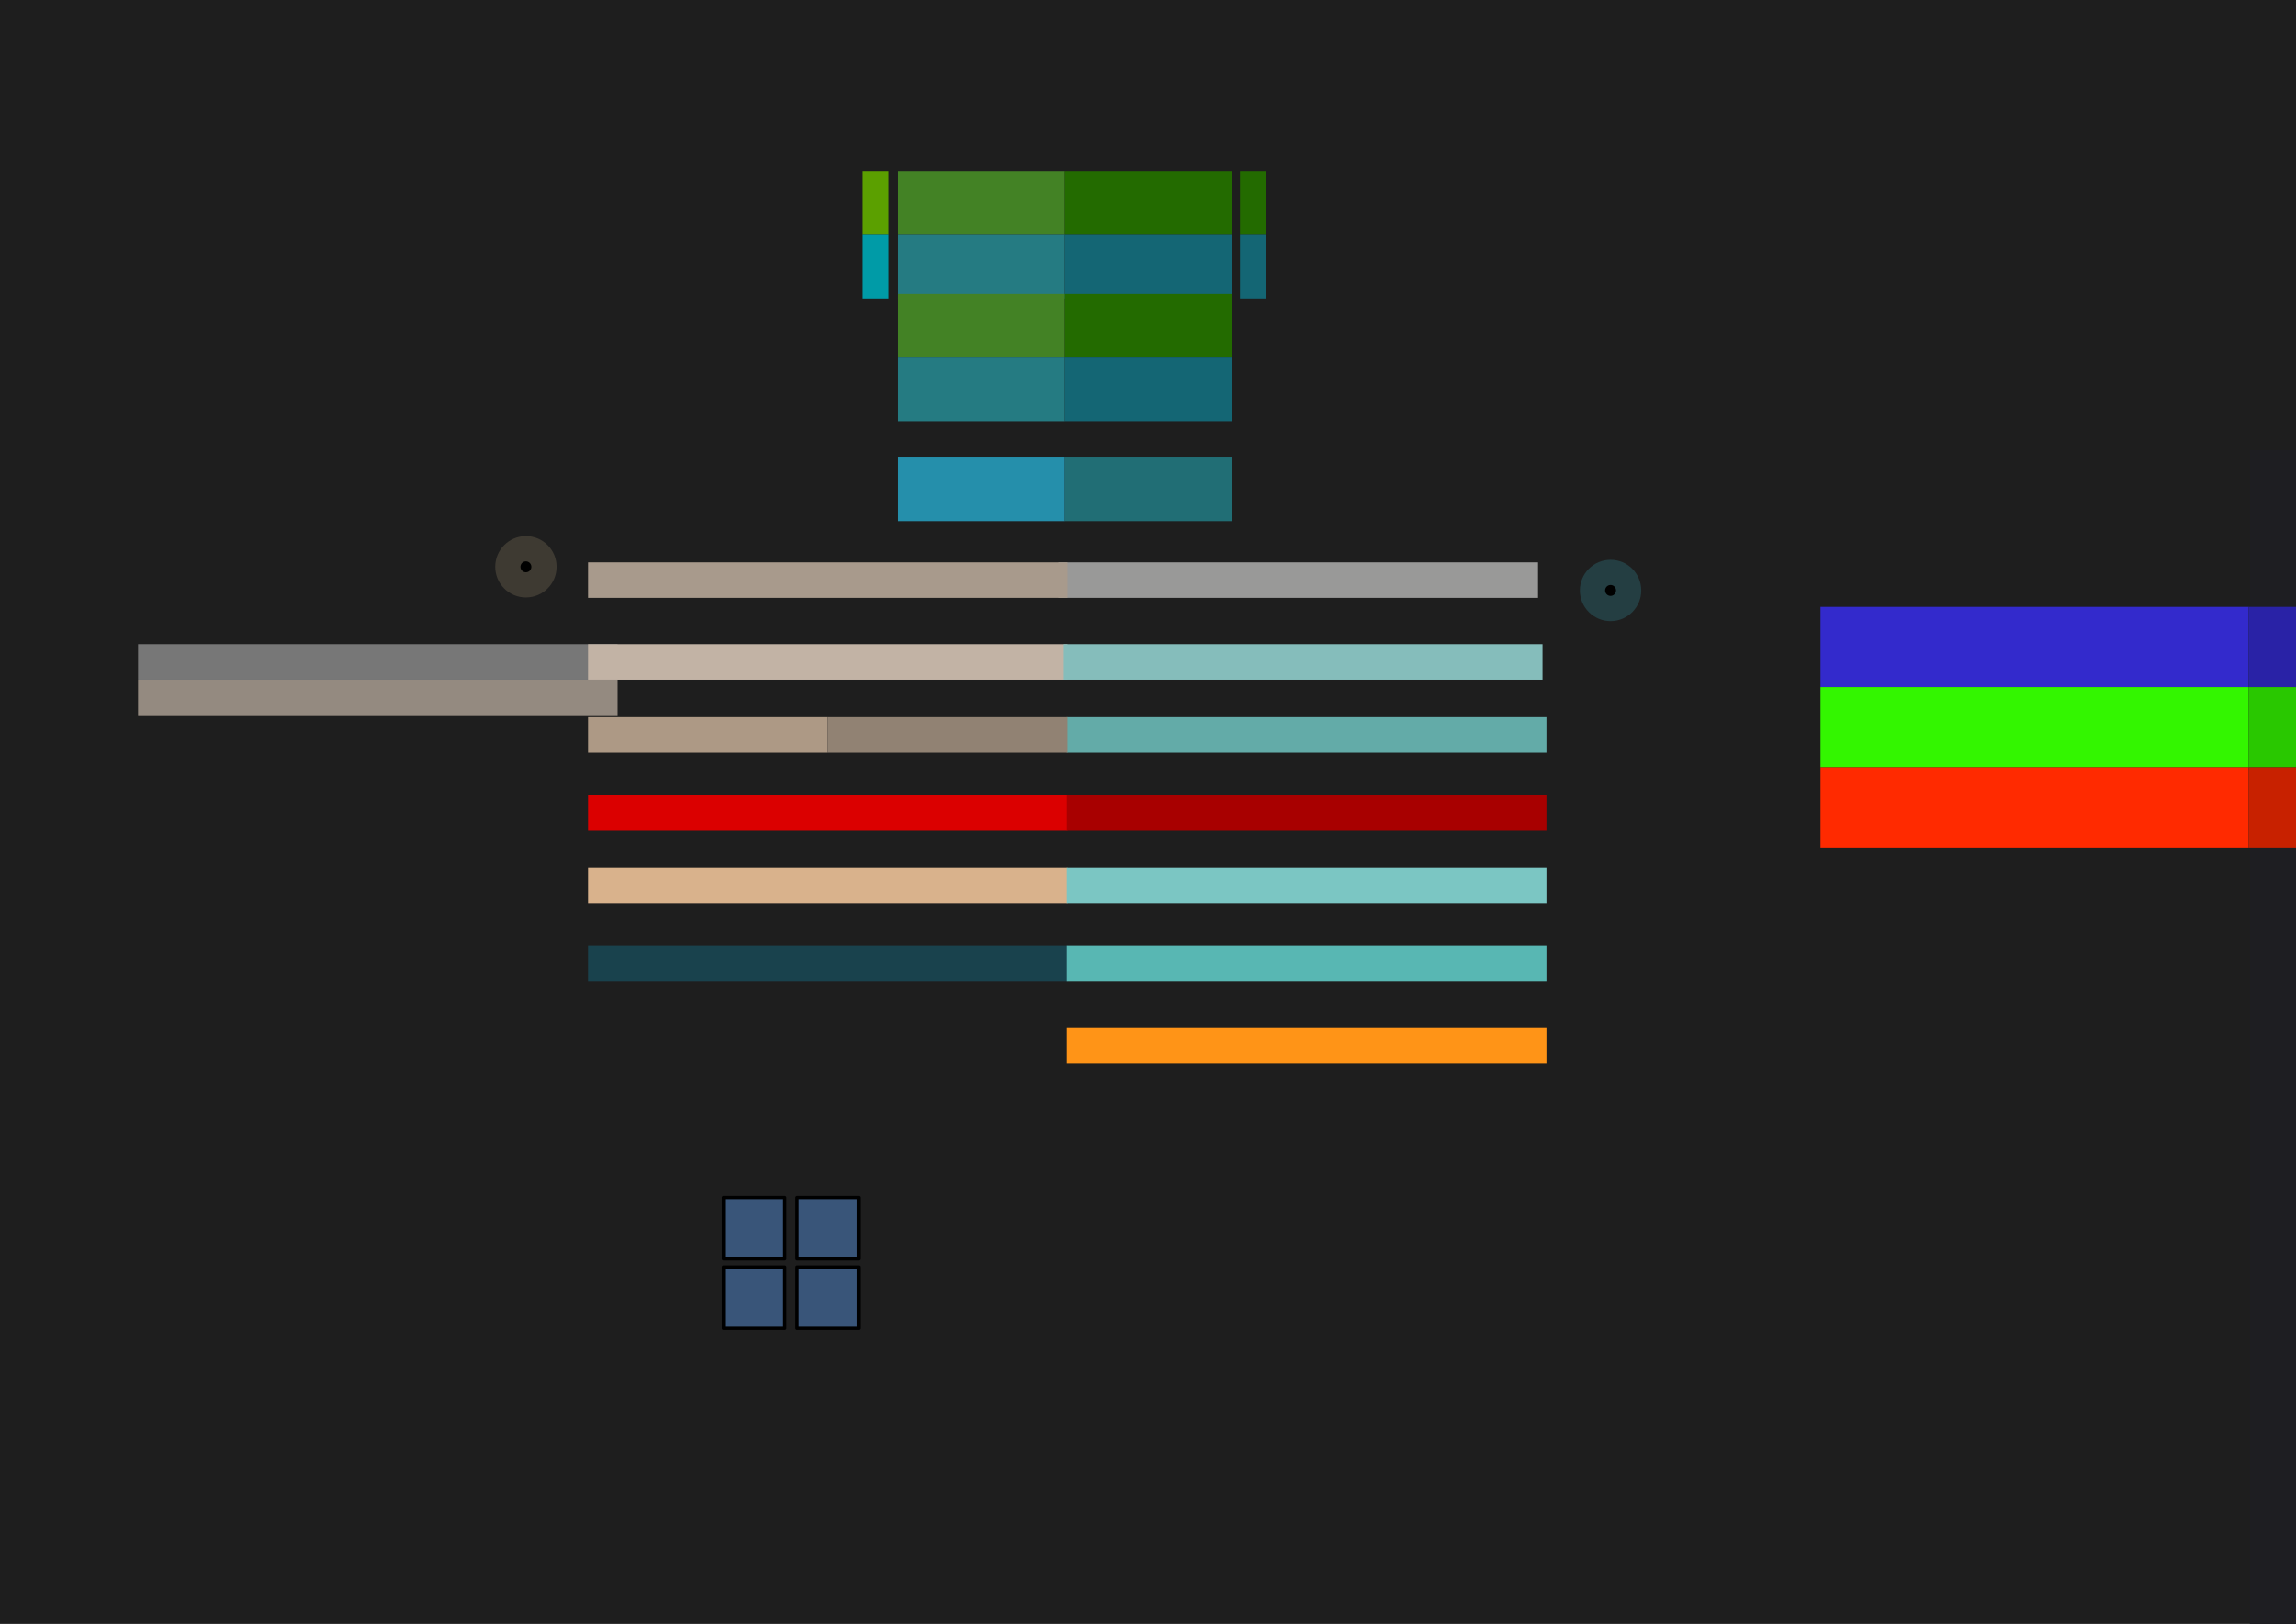
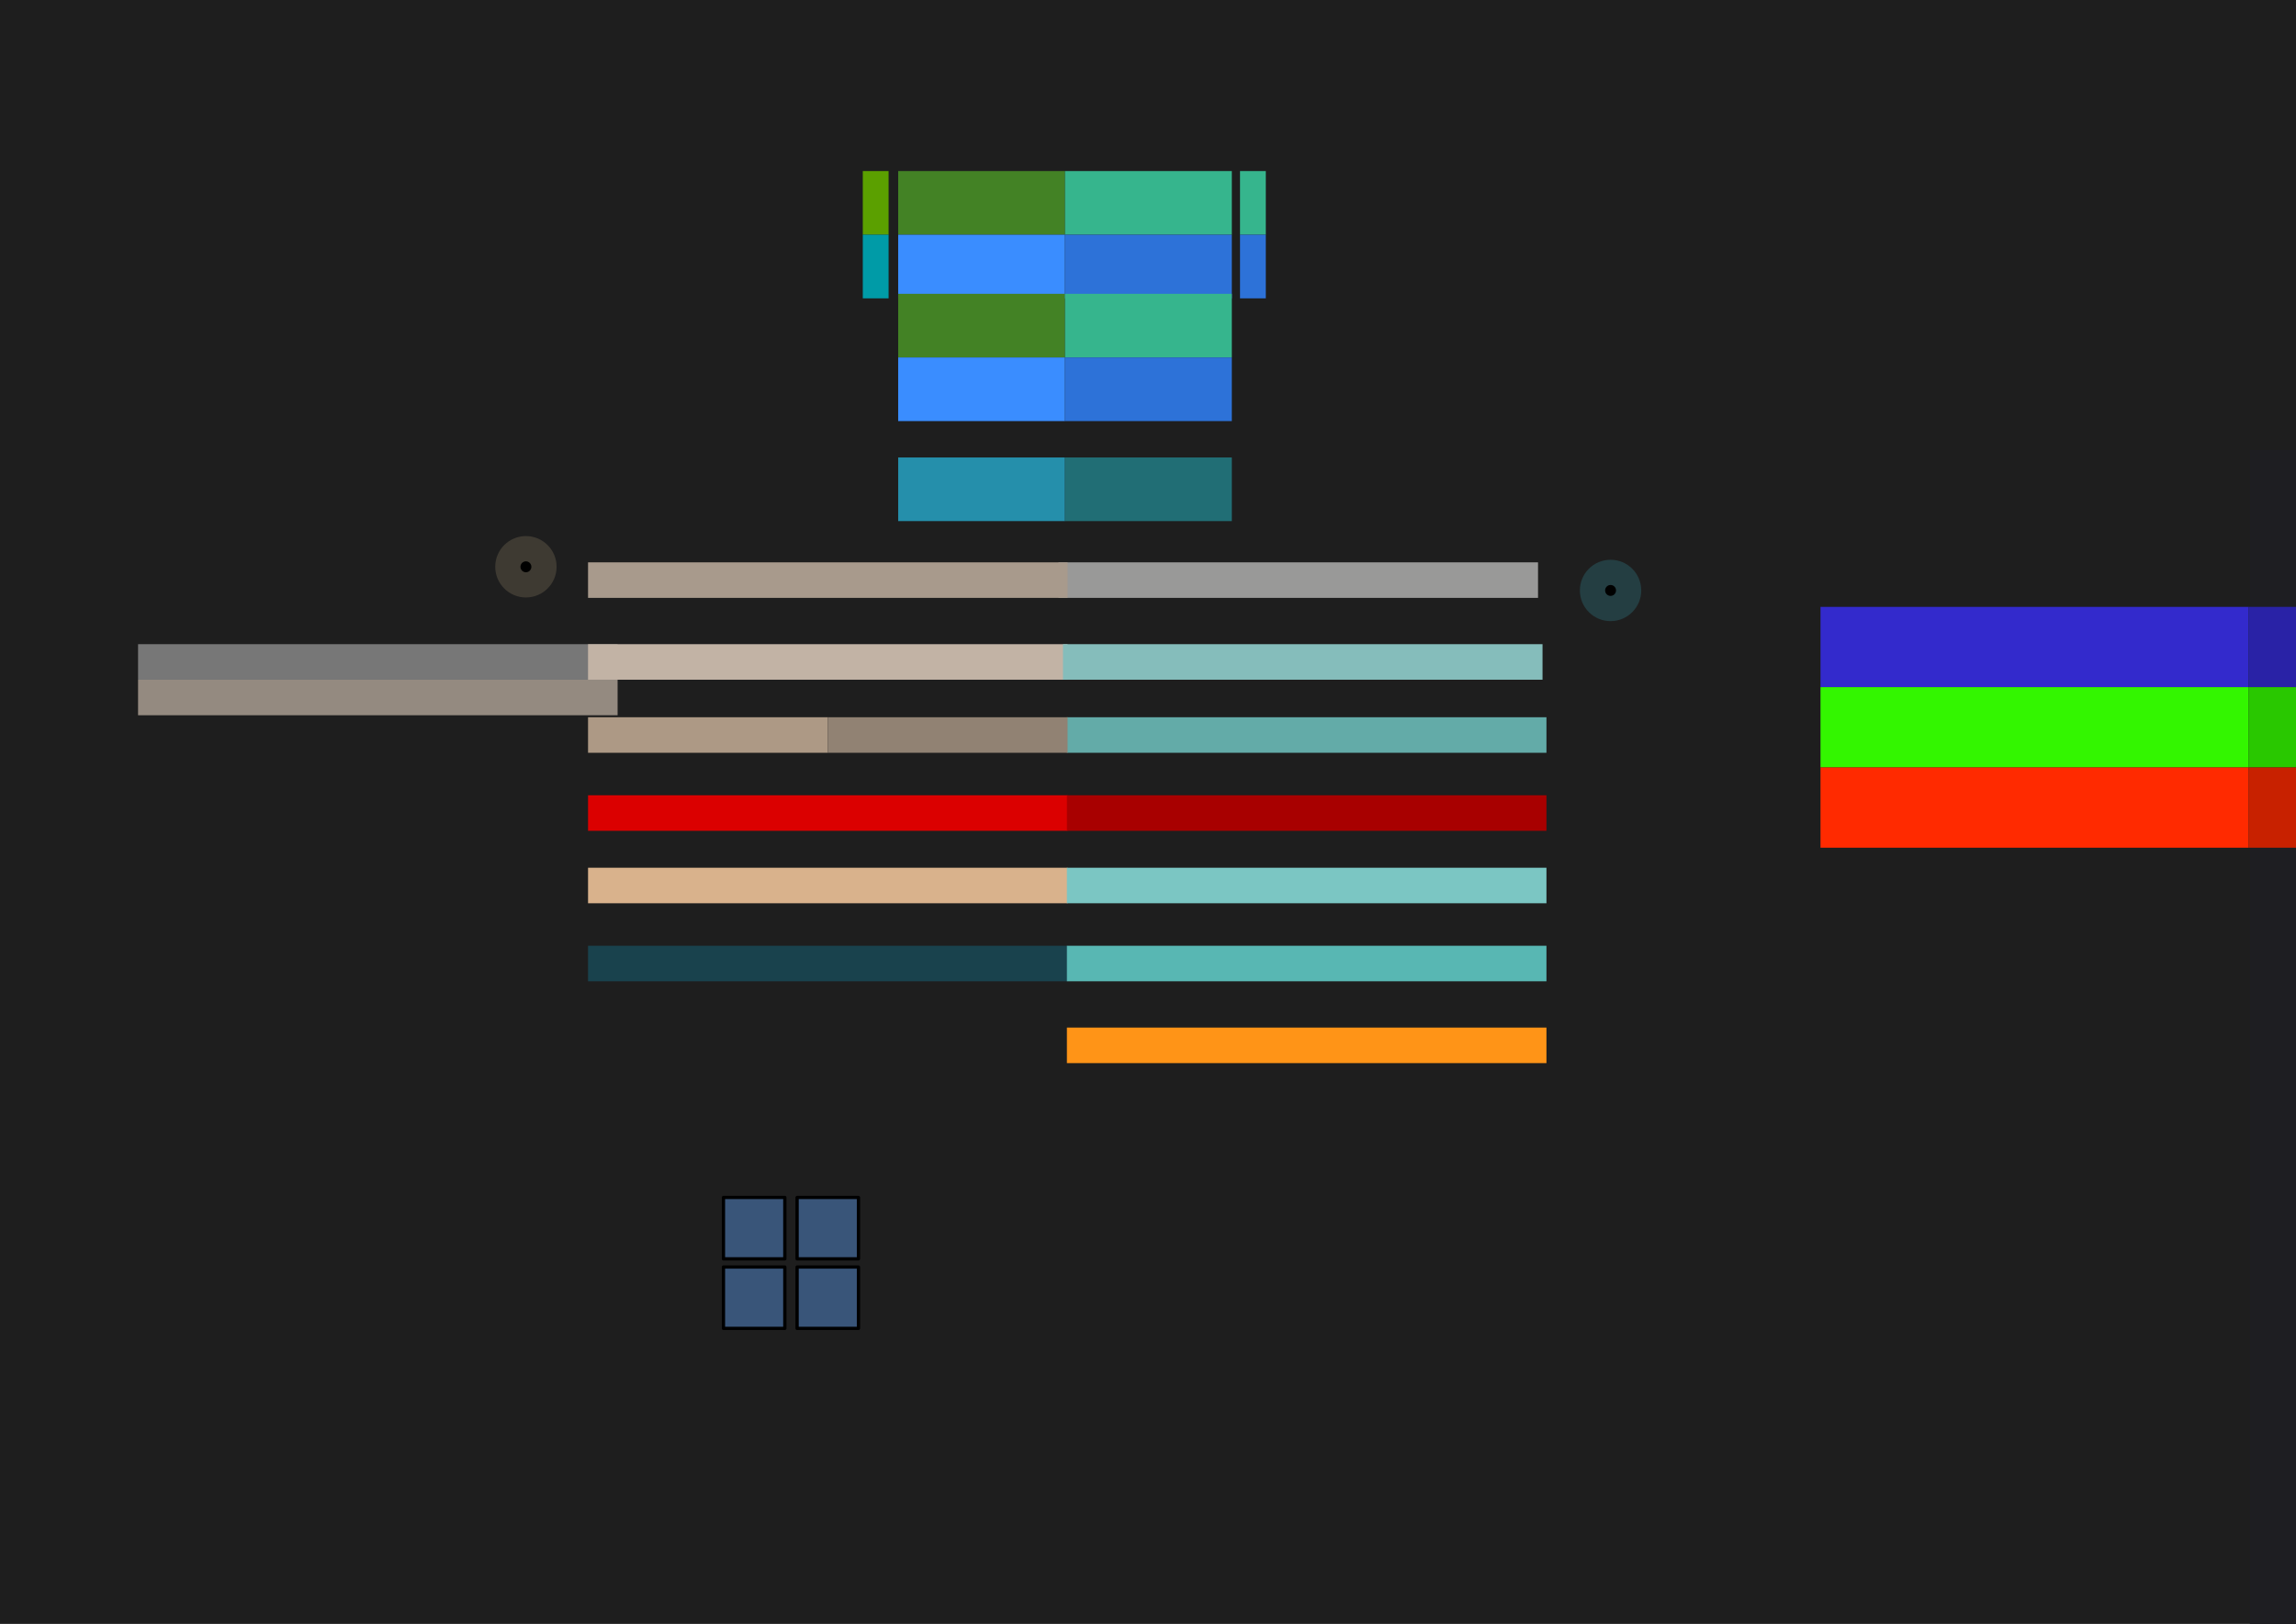
<svg xmlns="http://www.w3.org/2000/svg" id="svg8" version="1.1" viewBox="0 0 297 210" height="210mm" width="297mm">
  <defs id="defs2" />
  <rect style="opacity:1;fill:#151515;fill-opacity:1;stroke:none;stroke-width:0.029;stroke-linejoin:round;stroke-miterlimit:4;stroke-dasharray:none;stroke-opacity:1" id="rect835-3-5" width="297" height="210" x="1.258" y="-98.79" />
  <rect style="opacity:1;fill:#151517;fill-opacity:1;stroke:none;stroke-width:0.029;stroke-linejoin:round;stroke-miterlimit:4;stroke-dasharray:none;stroke-opacity:1" id="rect835-6-7-9" width="297" height="210" x="292.3" y="-98.79" />
  <g id="layer1" transform="matrix(0.9594771,0,0,1.362245,309.9304,1349.225)" style="stroke:none">
    <rect y="-990.443" x="-323.02" height="154.157" width="309.544" id="rect835" style="opacity:1;fill:#1e1e1e;fill-opacity:1;stroke:none;stroke-width:0.026;stroke-linejoin:round;stroke-miterlimit:4;stroke-dasharray:none;stroke-opacity:1" />
    <rect y="-929.284" x="-243.74" height="3.374" width="64.652" id="rect833" style="opacity:1;fill:#c2b3a5;fill-opacity:1;stroke:none;stroke-width:0.022;stroke-linejoin:round;stroke-miterlimit:4;stroke-dasharray:none;stroke-opacity:1" />
    <rect style="opacity:1;fill:#ad9985;fill-opacity:1;stroke:none;stroke-width:0.022;stroke-linejoin:round;stroke-miterlimit:4;stroke-dasharray:none;stroke-opacity:1" id="rect833-6" width="64.652" height="3.374" x="-243.74" y="-922.347" />
    <rect y="-914.938" x="-243.74" height="3.374" width="64.652" id="rect833-6-7" style="opacity:1;fill:#db0000;fill-opacity:1;stroke:none;stroke-width:0.022;stroke-linejoin:round;stroke-miterlimit:4;stroke-dasharray:none;stroke-opacity:1" />
    <rect style="opacity:1;fill:#85bdbb;fill-opacity:1;stroke:none;stroke-width:0.022;stroke-linejoin:round;stroke-miterlimit:4;stroke-dasharray:none;stroke-opacity:1" id="rect833-5" width="64.652" height="3.374" x="-179.711" y="-929.284" />
    <rect y="-922.347" x="-179.182" height="3.374" width="64.652" id="rect833-6-3" style="opacity:1;fill:#63aba8;fill-opacity:1;stroke:none;stroke-width:0.022;stroke-linejoin:round;stroke-miterlimit:4;stroke-dasharray:none;stroke-opacity:1" />
    <rect style="opacity:1;fill:#a80000;fill-opacity:1;stroke:none;stroke-width:0.022;stroke-linejoin:round;stroke-miterlimit:4;stroke-dasharray:none;stroke-opacity:1" id="rect833-6-7-5" width="64.652" height="3.374" x="-179.182" y="-914.938" />
    <rect y="-908.059" x="-243.74" height="3.374" width="64.652" id="rect833-6-6" style="opacity:1;fill:#d9b28c;fill-opacity:1;stroke:none;stroke-width:0.022;stroke-linejoin:round;stroke-miterlimit:4;stroke-dasharray:none;stroke-opacity:1" />
    <rect style="opacity:1;fill:#7bc6c3;fill-opacity:1;stroke:none;stroke-width:0.022;stroke-linejoin:round;stroke-miterlimit:4;stroke-dasharray:none;stroke-opacity:1" id="rect833-6-3-2" width="64.652" height="3.374" x="-179.182" y="-908.059" />
    <rect style="opacity:1;fill:#19424d;fill-opacity:1;stroke:none;stroke-width:0.022;stroke-linejoin:round;stroke-miterlimit:4;stroke-dasharray:none;stroke-opacity:1" id="rect833-6-6-9" width="64.652" height="3.374" x="-243.74" y="-900.651" />
    <rect y="-900.651" x="-179.182" height="3.374" width="64.652" id="rect833-6-3-2-1" style="opacity:1;fill:#58b7b3;fill-opacity:1;stroke:none;stroke-width:0.022;stroke-linejoin:round;stroke-miterlimit:4;stroke-dasharray:none;stroke-opacity:1" />
  </g>
  <rect style="opacity:1;fill:#1c1c26;fill-opacity:1;stroke:none;stroke-width:0.029;stroke-linejoin:round;stroke-miterlimit:4;stroke-dasharray:none;stroke-opacity:1" id="rect835-6" width="297" height="210" x="291.042" y="1.2577942e-05" />
  <rect style="opacity:1;fill:#1e1e1e;fill-opacity:1;stroke:none;stroke-width:0.029;stroke-linejoin:round;stroke-miterlimit:4;stroke-dasharray:none;stroke-opacity:1" id="rect835-3" width="297" height="210" x="-5.475255e-06" y="1.2577942e-05" />
  <rect style="opacity:1;fill:#777777;fill-opacity:1;stroke:none;stroke-width:0.025;stroke-linejoin:round;stroke-miterlimit:4;stroke-dasharray:none;stroke-opacity:1" id="rect833-60-36" width="62.032" height="4.596" x="17.859" y="83.313" />
  <rect style="opacity:1;fill:#c2b3a5;fill-opacity:1;stroke:none;stroke-width:0.025;stroke-linejoin:round;stroke-miterlimit:4;stroke-dasharray:none;stroke-opacity:1" id="rect833-60" width="62.032" height="4.596" x="76.067" y="83.313" />
  <rect y="92.764" x="76.067" height="4.596" width="31.016" id="rect833-6-62" style="opacity:1;fill:#ad9985;fill-opacity:1;stroke:none;stroke-width:0.018;stroke-linejoin:round;stroke-miterlimit:4;stroke-dasharray:none;stroke-opacity:1" />
  <rect style="opacity:1;fill:#db0000;fill-opacity:1;stroke:none;stroke-width:0.025;stroke-linejoin:round;stroke-miterlimit:4;stroke-dasharray:none;stroke-opacity:1" id="rect833-6-7-6" width="62.032" height="4.596" x="76.067" y="102.855" />
  <rect y="83.313" x="137.502" height="4.596" width="62.032" id="rect833-5-1" style="opacity:1;fill:#85bdbb;fill-opacity:1;stroke:none;stroke-width:0.025;stroke-linejoin:round;stroke-miterlimit:4;stroke-dasharray:none;stroke-opacity:1" />
  <rect style="opacity:1;fill:#63aba8;fill-opacity:1;stroke:none;stroke-width:0.025;stroke-linejoin:round;stroke-miterlimit:4;stroke-dasharray:none;stroke-opacity:1" id="rect833-6-3-8" width="62.032" height="4.596" x="138.01" y="92.764" />
  <rect y="102.855" x="138.01" height="4.596" width="62.032" id="rect833-6-7-5-7" style="opacity:1;fill:#a80000;fill-opacity:1;stroke:none;stroke-width:0.025;stroke-linejoin:round;stroke-miterlimit:4;stroke-dasharray:none;stroke-opacity:1" />
  <rect style="opacity:1;fill:#d9b28c;fill-opacity:1;stroke:none;stroke-width:0.025;stroke-linejoin:round;stroke-miterlimit:4;stroke-dasharray:none;stroke-opacity:1" id="rect833-6-6-92" width="62.032" height="4.596" x="76.067" y="112.227" />
  <rect y="112.227" x="138.01" height="4.596" width="62.032" id="rect833-6-3-2-0" style="opacity:1;fill:#7bc6c3;fill-opacity:1;stroke:none;stroke-width:0.025;stroke-linejoin:round;stroke-miterlimit:4;stroke-dasharray:none;stroke-opacity:1" />
  <rect y="122.319" x="76.067" height="4.596" width="62.032" id="rect833-6-6-9-2" style="opacity:1;fill:#19424d;fill-opacity:1;stroke:none;stroke-width:0.025;stroke-linejoin:round;stroke-miterlimit:4;stroke-dasharray:none;stroke-opacity:1" />
  <rect style="opacity:1;fill:#58b7b3;fill-opacity:1;stroke:none;stroke-width:0.025;stroke-linejoin:round;stroke-miterlimit:4;stroke-dasharray:none;stroke-opacity:1" id="rect833-6-3-2-1-3" width="62.032" height="4.596" x="138.01" y="122.319" />
  <rect style="opacity:1;fill:#1e1e22;fill-opacity:1;stroke:none;stroke-width:0.029;stroke-linejoin:round;stroke-miterlimit:4;stroke-dasharray:none;stroke-opacity:1" id="rect835-6-7" width="297" height="210" x="291.042" y="58.208" />
  <rect style="opacity:1;fill:#332acc;fill-opacity:1;stroke:none;stroke-width:0.423;stroke-linecap:butt;stroke-linejoin:round;stroke-miterlimit:4;stroke-dasharray:none;stroke-opacity:1" id="rect849-3" width="55.373" height="10.382" x="235.492" y="78.489" />
  <rect style="opacity:1;fill:#33f600;fill-opacity:1;stroke:none;stroke-width:0.423;stroke-linecap:butt;stroke-linejoin:round;stroke-miterlimit:4;stroke-dasharray:none;stroke-opacity:1" id="rect849-3-6" width="55.373" height="10.382" x="235.492" y="88.872" />
  <rect style="opacity:1;fill:#ff2a00;fill-opacity:1;stroke:none;stroke-width:0.423;stroke-linecap:butt;stroke-linejoin:round;stroke-miterlimit:4;stroke-dasharray:none;stroke-opacity:1" id="rect849-3-7" width="55.373" height="10.382" x="235.492" y="99.254" />
  <rect style="opacity:1;fill:#2922a6;fill-opacity:1;stroke:none;stroke-width:0.423;stroke-linecap:butt;stroke-linejoin:round;stroke-miterlimit:4;stroke-dasharray:none;stroke-opacity:1" id="rect849-3-2" width="55.373" height="10.382" x="290.865" y="78.489" />
  <rect style="opacity:1;fill:#29c800;fill-opacity:1;stroke:none;stroke-width:0.423;stroke-linecap:butt;stroke-linejoin:round;stroke-miterlimit:4;stroke-dasharray:none;stroke-opacity:1" id="rect849-3-6-7" width="55.373" height="10.382" x="290.865" y="88.872" />
  <rect style="opacity:1;fill:#c82100;fill-opacity:1;stroke:none;stroke-width:0.423;stroke-linecap:butt;stroke-linejoin:round;stroke-miterlimit:4;stroke-dasharray:none;stroke-opacity:1" id="rect849-3-7-0" width="55.373" height="10.382" x="290.865" y="99.254" />
  <rect style="opacity:1;fill:#191464;fill-opacity:1;stroke:none;stroke-width:0.423;stroke-linecap:butt;stroke-linejoin:round;stroke-miterlimit:4;stroke-dasharray:none;stroke-opacity:1" id="rect849-3-2-9" width="55.373" height="10.382" x="346.238" y="78.489" />
  <rect style="opacity:1;fill:#156400;fill-opacity:1;stroke:none;stroke-width:0.423;stroke-linecap:butt;stroke-linejoin:round;stroke-miterlimit:4;stroke-dasharray:none;stroke-opacity:1" id="rect849-3-6-7-3" width="55.373" height="10.382" x="346.238" y="88.872" />
  <rect style="opacity:1;fill:#781300;fill-opacity:1;stroke:none;stroke-width:0.423;stroke-linecap:butt;stroke-linejoin:round;stroke-miterlimit:4;stroke-dasharray:none;stroke-opacity:1" id="rect849-3-7-0-6" width="55.373" height="10.382" x="346.238" y="99.254" />
  <rect style="opacity:1;fill:#0c0a32;fill-opacity:1;stroke:none;stroke-width:0.423;stroke-linecap:butt;stroke-linejoin:round;stroke-miterlimit:4;stroke-dasharray:none;stroke-opacity:1" id="rect849-3-2-9-3" width="55.373" height="10.382" x="401.611" y="78.489" />
  <rect style="opacity:1;fill:#092800;fill-opacity:1;stroke:none;stroke-width:0.423;stroke-linecap:butt;stroke-linejoin:round;stroke-miterlimit:4;stroke-dasharray:none;stroke-opacity:1" id="rect849-3-6-7-3-6" width="55.373" height="10.382" x="401.611" y="88.872" />
  <rect style="opacity:1;fill:#3c0a00;fill-opacity:1;stroke:none;stroke-width:0.423;stroke-linecap:butt;stroke-linejoin:round;stroke-miterlimit:4;stroke-dasharray:none;stroke-opacity:1" id="rect849-3-7-0-6-7" width="55.373" height="10.382" x="401.611" y="99.254" />
  <rect style="opacity:1;fill:#ff9417;fill-opacity:1;stroke:none;stroke-width:0.025;stroke-linejoin:round;stroke-miterlimit:4;stroke-dasharray:none;stroke-opacity:1" id="rect833-6-3-2-1-3-3" width="62.032" height="4.596" x="138.01" y="132.902" />
  <rect style="opacity:1;fill:#999998;fill-opacity:1;stroke:none;stroke-width:0.025;stroke-linejoin:round;stroke-miterlimit:4;stroke-dasharray:none;stroke-opacity:1" id="rect833-60-3" width="62.032" height="4.596" x="136.921" y="72.73" />
  <rect style="opacity:1;fill:#a89a8c;fill-opacity:1;stroke:none;stroke-width:0.025;stroke-linejoin:round;stroke-miterlimit:4;stroke-dasharray:none;stroke-opacity:1" id="rect833-60-6" width="62.032" height="4.596" x="76.067" y="72.73" />
  <rect style="opacity:1;fill:#258fab;fill-opacity:1;stroke:none;stroke-width:0.265;stroke-linecap:butt;stroke-linejoin:miter;stroke-miterlimit:4;stroke-dasharray:none;stroke-opacity:1" id="rect883" width="21.579" height="8.231" x="116.184" y="59.166" />
  <rect style="opacity:1;fill:#216e75;fill-opacity:1;stroke:none;stroke-width:0.265;stroke-linecap:butt;stroke-linejoin:miter;stroke-miterlimit:4;stroke-dasharray:none;stroke-opacity:1" id="rect883-7" width="21.579" height="8.231" x="137.764" y="59.166" />
  <rect style="opacity:1;fill:#438225;fill-opacity:1;stroke:none;stroke-width:0.265;stroke-linecap:butt;stroke-linejoin:miter;stroke-miterlimit:4;stroke-dasharray:none;stroke-opacity:1" id="rect883-3" width="21.579" height="8.231" x="116.184" y="22.124" />
-   <rect style="opacity:1;fill:#236b00;fill-opacity:1;stroke:none;stroke-width:0.265;stroke-linecap:butt;stroke-linejoin:miter;stroke-miterlimit:4;stroke-dasharray:none;stroke-opacity:1" id="rect883-7-6" width="21.579" height="8.231" x="137.764" y="22.124" />
-   <rect style="opacity:1;fill:#257b82;fill-opacity:1;stroke:none;stroke-width:0.265;stroke-linecap:butt;stroke-linejoin:miter;stroke-miterlimit:4;stroke-dasharray:none;stroke-opacity:1" id="rect883-3-7" width="21.579" height="8.231" x="116.184" y="30.356" />
-   <rect style="opacity:1;fill:#146674;fill-opacity:1;stroke:none;stroke-width:0.265;stroke-linecap:butt;stroke-linejoin:miter;stroke-miterlimit:4;stroke-dasharray:none;stroke-opacity:1" id="rect883-7-6-5" width="21.579" height="8.231" x="137.764" y="30.356" />
+   <rect style="opacity:1;fill:#36B58D;fill-opacity:1;stroke:none;stroke-width:0.265;stroke-linecap:butt;stroke-linejoin:miter;stroke-miterlimit:4;stroke-dasharray:none;stroke-opacity:1" id="rect883-7-6" width="21.579" height="8.231" x="137.764" y="22.124" />
+   <rect style="opacity:1;fill:#3A8DFF;fill-opacity:1;stroke:none;stroke-width:0.265;stroke-linecap:butt;stroke-linejoin:miter;stroke-miterlimit:4;stroke-dasharray:none;stroke-opacity:1" id="rect883-3-7" width="21.579" height="8.231" x="116.184" y="30.356" />
+   <rect style="opacity:1;fill:#2D72D8;fill-opacity:1;stroke:none;stroke-width:0.265;stroke-linecap:butt;stroke-linejoin:miter;stroke-miterlimit:4;stroke-dasharray:none;stroke-opacity:1" id="rect883-7-6-5" width="21.579" height="8.231" x="137.764" y="30.356" />
  <rect style="opacity:1;fill:#c2b3a5;fill-opacity:1;stroke:none;stroke-width:0.025;stroke-linejoin:round;stroke-miterlimit:4;stroke-dasharray:none;stroke-opacity:1" id="rect833-7" width="62.032" height="4.596" x="76.068" y="-59.562" />
  <rect y="-50.111" x="76.068" height="4.596" width="62.032" id="rect833-6-5" style="opacity:1;fill:#ad9985;fill-opacity:1;stroke:none;stroke-width:0.025;stroke-linejoin:round;stroke-miterlimit:4;stroke-dasharray:none;stroke-opacity:1" />
  <rect style="opacity:1;fill:#db0000;fill-opacity:1;stroke:none;stroke-width:0.025;stroke-linejoin:round;stroke-miterlimit:4;stroke-dasharray:none;stroke-opacity:1" id="rect833-6-7-3" width="62.032" height="4.596" x="76.068" y="-40.02" />
  <rect y="-59.562" x="137.502" height="4.596" width="62.032" id="rect833-5-5" style="opacity:1;fill:#85bdbb;fill-opacity:1;stroke:none;stroke-width:0.025;stroke-linejoin:round;stroke-miterlimit:4;stroke-dasharray:none;stroke-opacity:1" />
  <rect style="opacity:1;fill:#63aba8;fill-opacity:1;stroke:none;stroke-width:0.025;stroke-linejoin:round;stroke-miterlimit:4;stroke-dasharray:none;stroke-opacity:1" id="rect833-6-3-6" width="62.032" height="4.596" x="138.01" y="-50.111" />
  <rect y="-40.02" x="138.01" height="4.596" width="62.032" id="rect833-6-7-5-2" style="opacity:1;fill:#a80000;fill-opacity:1;stroke:none;stroke-width:0.025;stroke-linejoin:round;stroke-miterlimit:4;stroke-dasharray:none;stroke-opacity:1" />
  <rect style="opacity:1;fill:#d9b28c;fill-opacity:1;stroke:none;stroke-width:0.025;stroke-linejoin:round;stroke-miterlimit:4;stroke-dasharray:none;stroke-opacity:1" id="rect833-6-6-91" width="62.032" height="4.596" x="76.068" y="-30.648" />
  <rect y="-30.648" x="138.01" height="4.596" width="62.032" id="rect833-6-3-2-2" style="opacity:1;fill:#7bc6c3;fill-opacity:1;stroke:none;stroke-width:0.025;stroke-linejoin:round;stroke-miterlimit:4;stroke-dasharray:none;stroke-opacity:1" />
  <rect y="-20.556" x="76.068" height="4.596" width="62.032" id="rect833-6-6-9-7" style="opacity:1;fill:#19424d;fill-opacity:1;stroke:none;stroke-width:0.025;stroke-linejoin:round;stroke-miterlimit:4;stroke-dasharray:none;stroke-opacity:1" />
  <rect style="opacity:1;fill:#58b7b3;fill-opacity:1;stroke:none;stroke-width:0.025;stroke-linejoin:round;stroke-miterlimit:4;stroke-dasharray:none;stroke-opacity:1" id="rect833-6-3-2-1-0" width="62.032" height="4.596" x="138.01" y="-20.556" />
  <rect style="opacity:1;fill:#948a80;fill-opacity:1;stroke:none;stroke-width:0.025;stroke-linejoin:round;stroke-miterlimit:4;stroke-dasharray:none;stroke-opacity:1" id="rect833-60-36-7" width="62.032" height="4.596" x="17.859" y="87.91" />
  <rect style="opacity:1;fill:#5ba000;fill-opacity:1;stroke:none;stroke-width:0.104;stroke-linecap:butt;stroke-linejoin:miter;stroke-miterlimit:4;stroke-dasharray:none;stroke-opacity:1" id="rect883-3-3" width="3.337" height="8.231" x="111.608" y="22.124" />
  <rect style="opacity:1;fill:#009ba7;fill-opacity:1;stroke:none;stroke-width:0.104;stroke-linecap:butt;stroke-linejoin:miter;stroke-miterlimit:4;stroke-dasharray:none;stroke-opacity:1" id="rect883-3-7-6" width="3.337" height="8.231" x="111.608" y="30.356" />
-   <rect style="opacity:1;fill:#236b00;fill-opacity:1;stroke:none;stroke-width:0.104;stroke-linecap:butt;stroke-linejoin:miter;stroke-miterlimit:4;stroke-dasharray:none;stroke-opacity:1" id="rect883-7-6-7" width="3.337" height="8.231" x="-163.739" y="22.124" transform="scale(-1,1)" />
-   <rect style="opacity:1;fill:#146674;fill-opacity:1;stroke:none;stroke-width:0.104;stroke-linecap:butt;stroke-linejoin:miter;stroke-miterlimit:4;stroke-dasharray:none;stroke-opacity:1" id="rect883-7-6-5-5" width="3.337" height="8.231" x="-163.739" y="30.356" transform="scale(-1,1)" />
+   <rect style="opacity:1;fill:#36B58D;fill-opacity:1;stroke:none;stroke-width:0.104;stroke-linecap:butt;stroke-linejoin:miter;stroke-miterlimit:4;stroke-dasharray:none;stroke-opacity:1" id="rect883-7-6-7" width="3.337" height="8.231" x="-163.739" y="22.124" transform="scale(-1,1)" />
+   <rect style="opacity:1;fill:#2D72D8;fill-opacity:1;stroke:none;stroke-width:0.104;stroke-linecap:butt;stroke-linejoin:miter;stroke-miterlimit:4;stroke-dasharray:none;stroke-opacity:1" id="rect883-7-6-5-5" width="3.337" height="8.231" x="-163.739" y="30.356" transform="scale(-1,1)" />
  <rect y="92.764" x="107.083" height="4.596" width="31.016" id="rect833-6-62-3" style="opacity:1;fill:#918273;fill-opacity:1;stroke:none;stroke-width:0.018;stroke-linejoin:round;stroke-miterlimit:4;stroke-dasharray:none;stroke-opacity:1" />
  <rect style="opacity:1;fill:#438225;fill-opacity:1;stroke:none;stroke-width:0.265;stroke-linecap:butt;stroke-linejoin:miter;stroke-miterlimit:4;stroke-dasharray:none;stroke-opacity:1" id="rect883-3-36" width="21.579" height="8.231" x="116.184" y="37.999" />
-   <rect style="opacity:1;fill:#236b00;fill-opacity:1;stroke:none;stroke-width:0.265;stroke-linecap:butt;stroke-linejoin:miter;stroke-miterlimit:4;stroke-dasharray:none;stroke-opacity:1" id="rect883-7-6-75" width="21.579" height="8.231" x="137.764" y="37.999" />
-   <rect style="opacity:1;fill:#257b82;fill-opacity:1;stroke:none;stroke-width:0.265;stroke-linecap:butt;stroke-linejoin:miter;stroke-miterlimit:4;stroke-dasharray:none;stroke-opacity:1" id="rect883-3-7-3" width="21.579" height="8.231" x="116.184" y="46.231" />
-   <rect style="opacity:1;fill:#146674;fill-opacity:1;stroke:none;stroke-width:0.265;stroke-linecap:butt;stroke-linejoin:miter;stroke-miterlimit:4;stroke-dasharray:none;stroke-opacity:1" id="rect883-7-6-5-56" width="21.579" height="8.231" x="137.764" y="46.231" />
+   <rect style="opacity:1;fill:#36B58D;fill-opacity:1;stroke:none;stroke-width:0.265;stroke-linecap:butt;stroke-linejoin:miter;stroke-miterlimit:4;stroke-dasharray:none;stroke-opacity:1" id="rect883-7-6-75" width="21.579" height="8.231" x="137.764" y="37.999" />
+   <rect style="opacity:1;fill:#3A8DFF;fill-opacity:1;stroke:none;stroke-width:0.265;stroke-linecap:butt;stroke-linejoin:miter;stroke-miterlimit:4;stroke-dasharray:none;stroke-opacity:1" id="rect883-3-7-3" width="21.579" height="8.231" x="116.184" y="46.231" />
+   <rect style="opacity:1;fill:#2D72D8;fill-opacity:1;stroke:none;stroke-width:0.265;stroke-linecap:butt;stroke-linejoin:miter;stroke-miterlimit:4;stroke-dasharray:none;stroke-opacity:1" id="rect883-7-6-5-56" width="21.579" height="8.231" x="137.764" y="46.231" />
  <rect style="opacity:1;fill:#395579;stroke:#000000;stroke-width:0.423;stroke-linecap:round;stroke-linejoin:round;fill-opacity:1" id="rect898" width="7.938" height="7.938" x="93.584" y="154.873" />
  <rect y="154.873" x="103.109" height="7.938" width="7.938" id="rect898-3" style="opacity:1;fill:#395579;stroke:#000000;stroke-width:0.423;stroke-linecap:round;stroke-linejoin:round;fill-opacity:1" />
  <rect y="163.868" x="93.584" height="7.938" width="7.938" id="rect898-6" style="opacity:1;fill:#395579;stroke:#000000;stroke-width:0.423;stroke-linecap:round;stroke-linejoin:round;fill-opacity:1" />
  <rect style="opacity:1;fill:#395579;stroke:#000000;stroke-width:0.423;stroke-linecap:round;stroke-linejoin:round;fill-opacity:1" id="rect898-3-7" width="7.938" height="7.938" x="103.109" y="163.868" />
  <g transform="translate(34.19417,-12.6721)" id="g918">
    <circle style="fill:#243e42;fill-opacity:1;stroke:none;stroke-width:0.291;stroke-linecap:round;stroke-linejoin:round" id="path1221-3" cx="174.141" cy="89.037" r="3.969" />
    <path id="path16" d="m 174.848,89.035 a 0.706,0.706 0 0 1 -1.412,0 0.706,0.706 0 1 1 1.412,0 z" style="stroke-width:0.265" />
  </g>
  <g transform="translate(-61.12101,-11.17215)" id="g930">
    <circle r="3.969" cy="84.475" cx="129.151" id="path1221-3-3" style="fill:#3e3a32;fill-opacity:1;stroke:none;stroke-width:0.291;stroke-linecap:round;stroke-linejoin:round" />
    <path id="path16-6" d="m 129.857,84.479 a 0.706,0.706 0 0 1 -1.412,0 0.706,0.706 0 1 1 1.412,0 z" style="stroke-width:0.265" />
  </g>
</svg>
